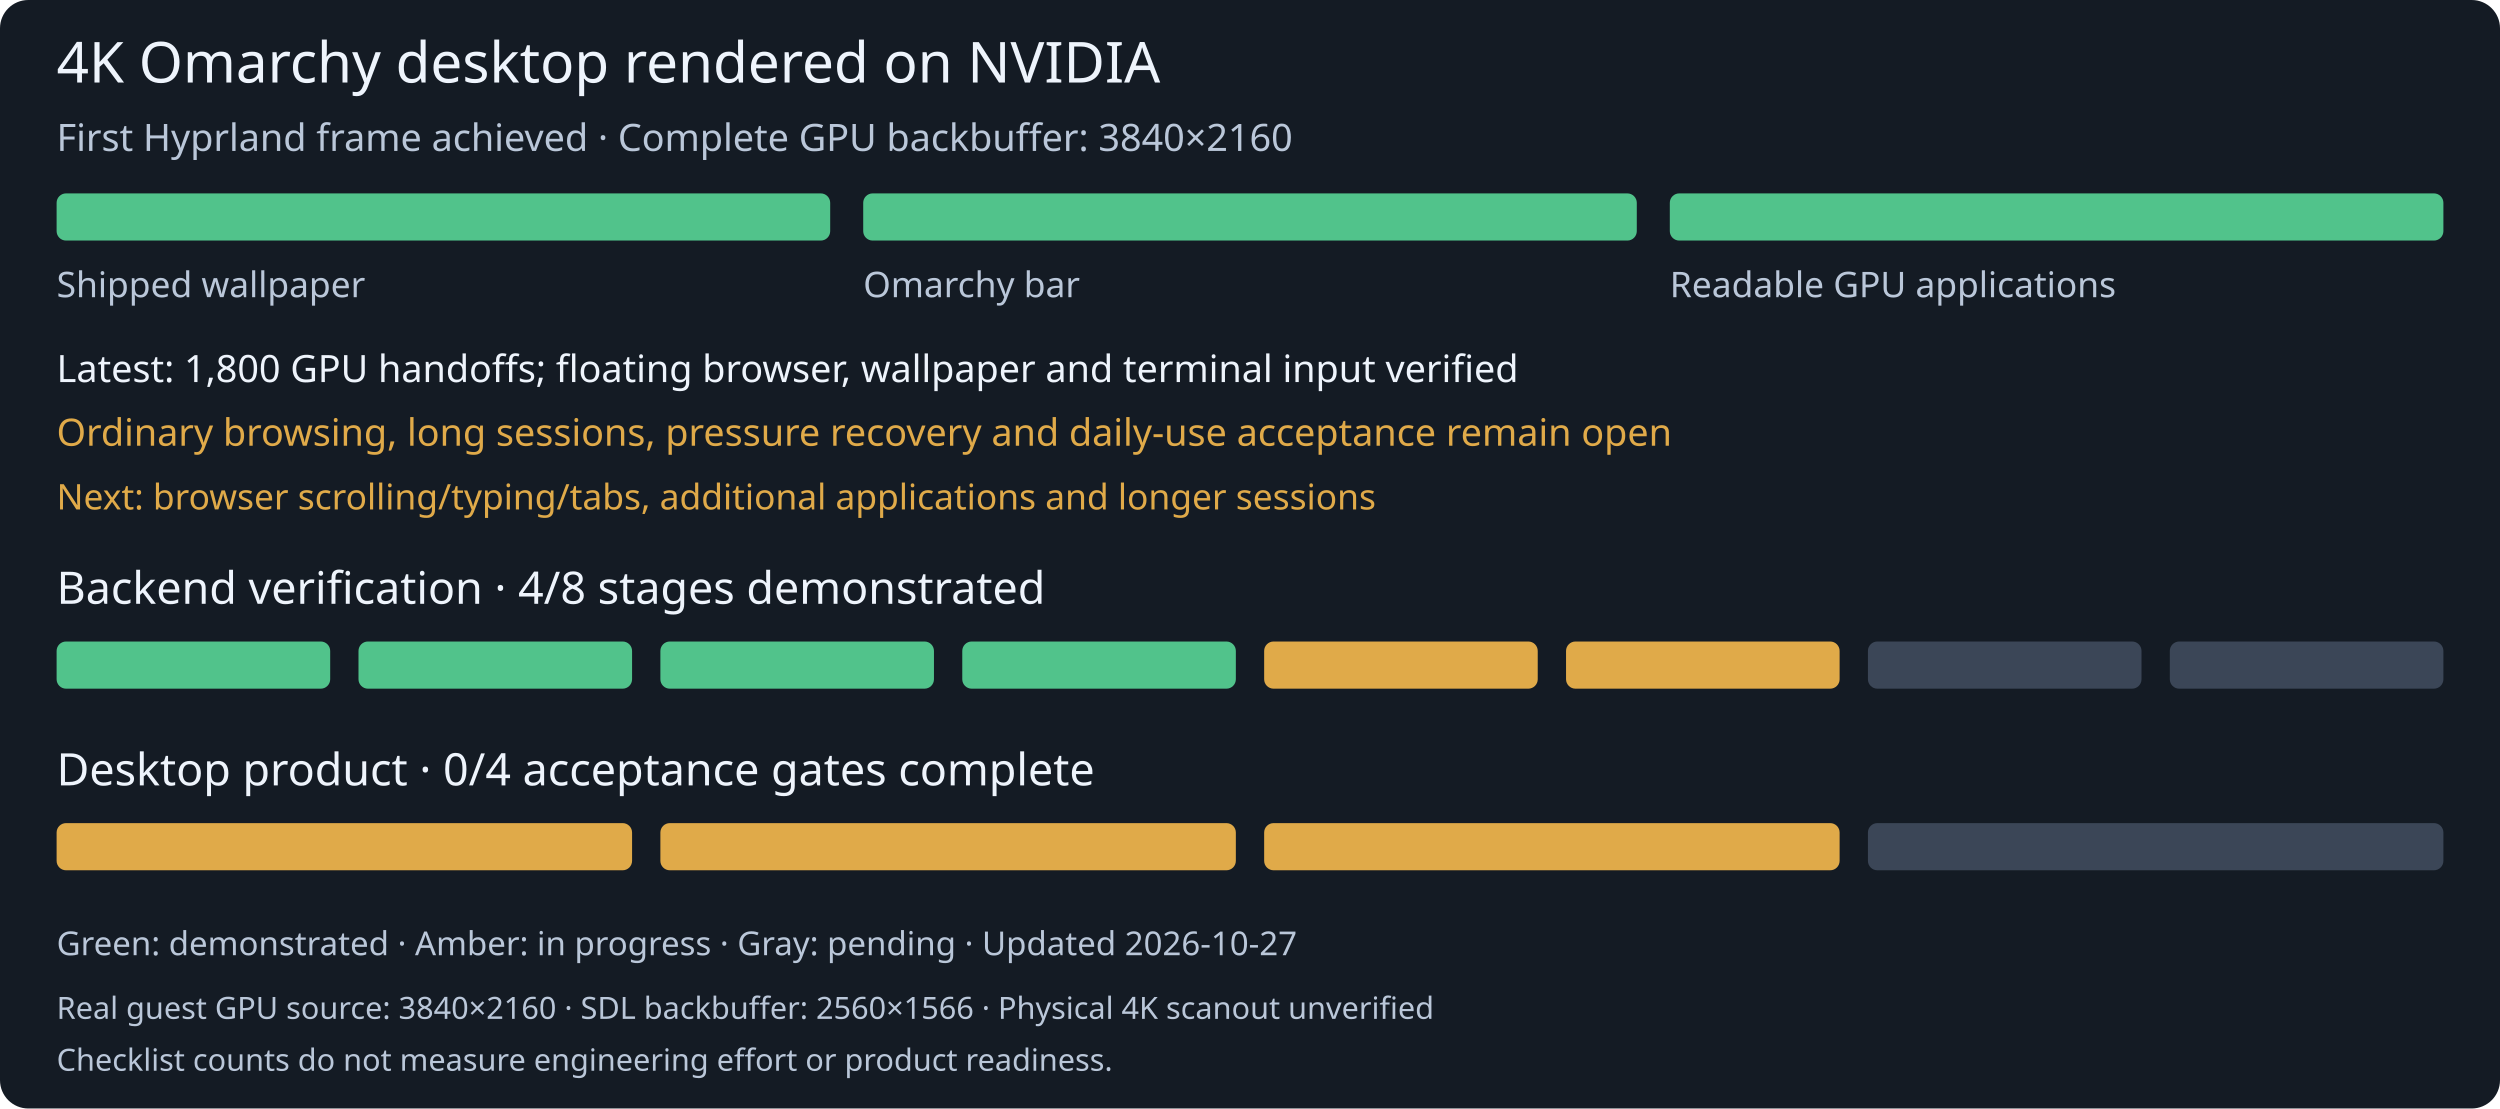
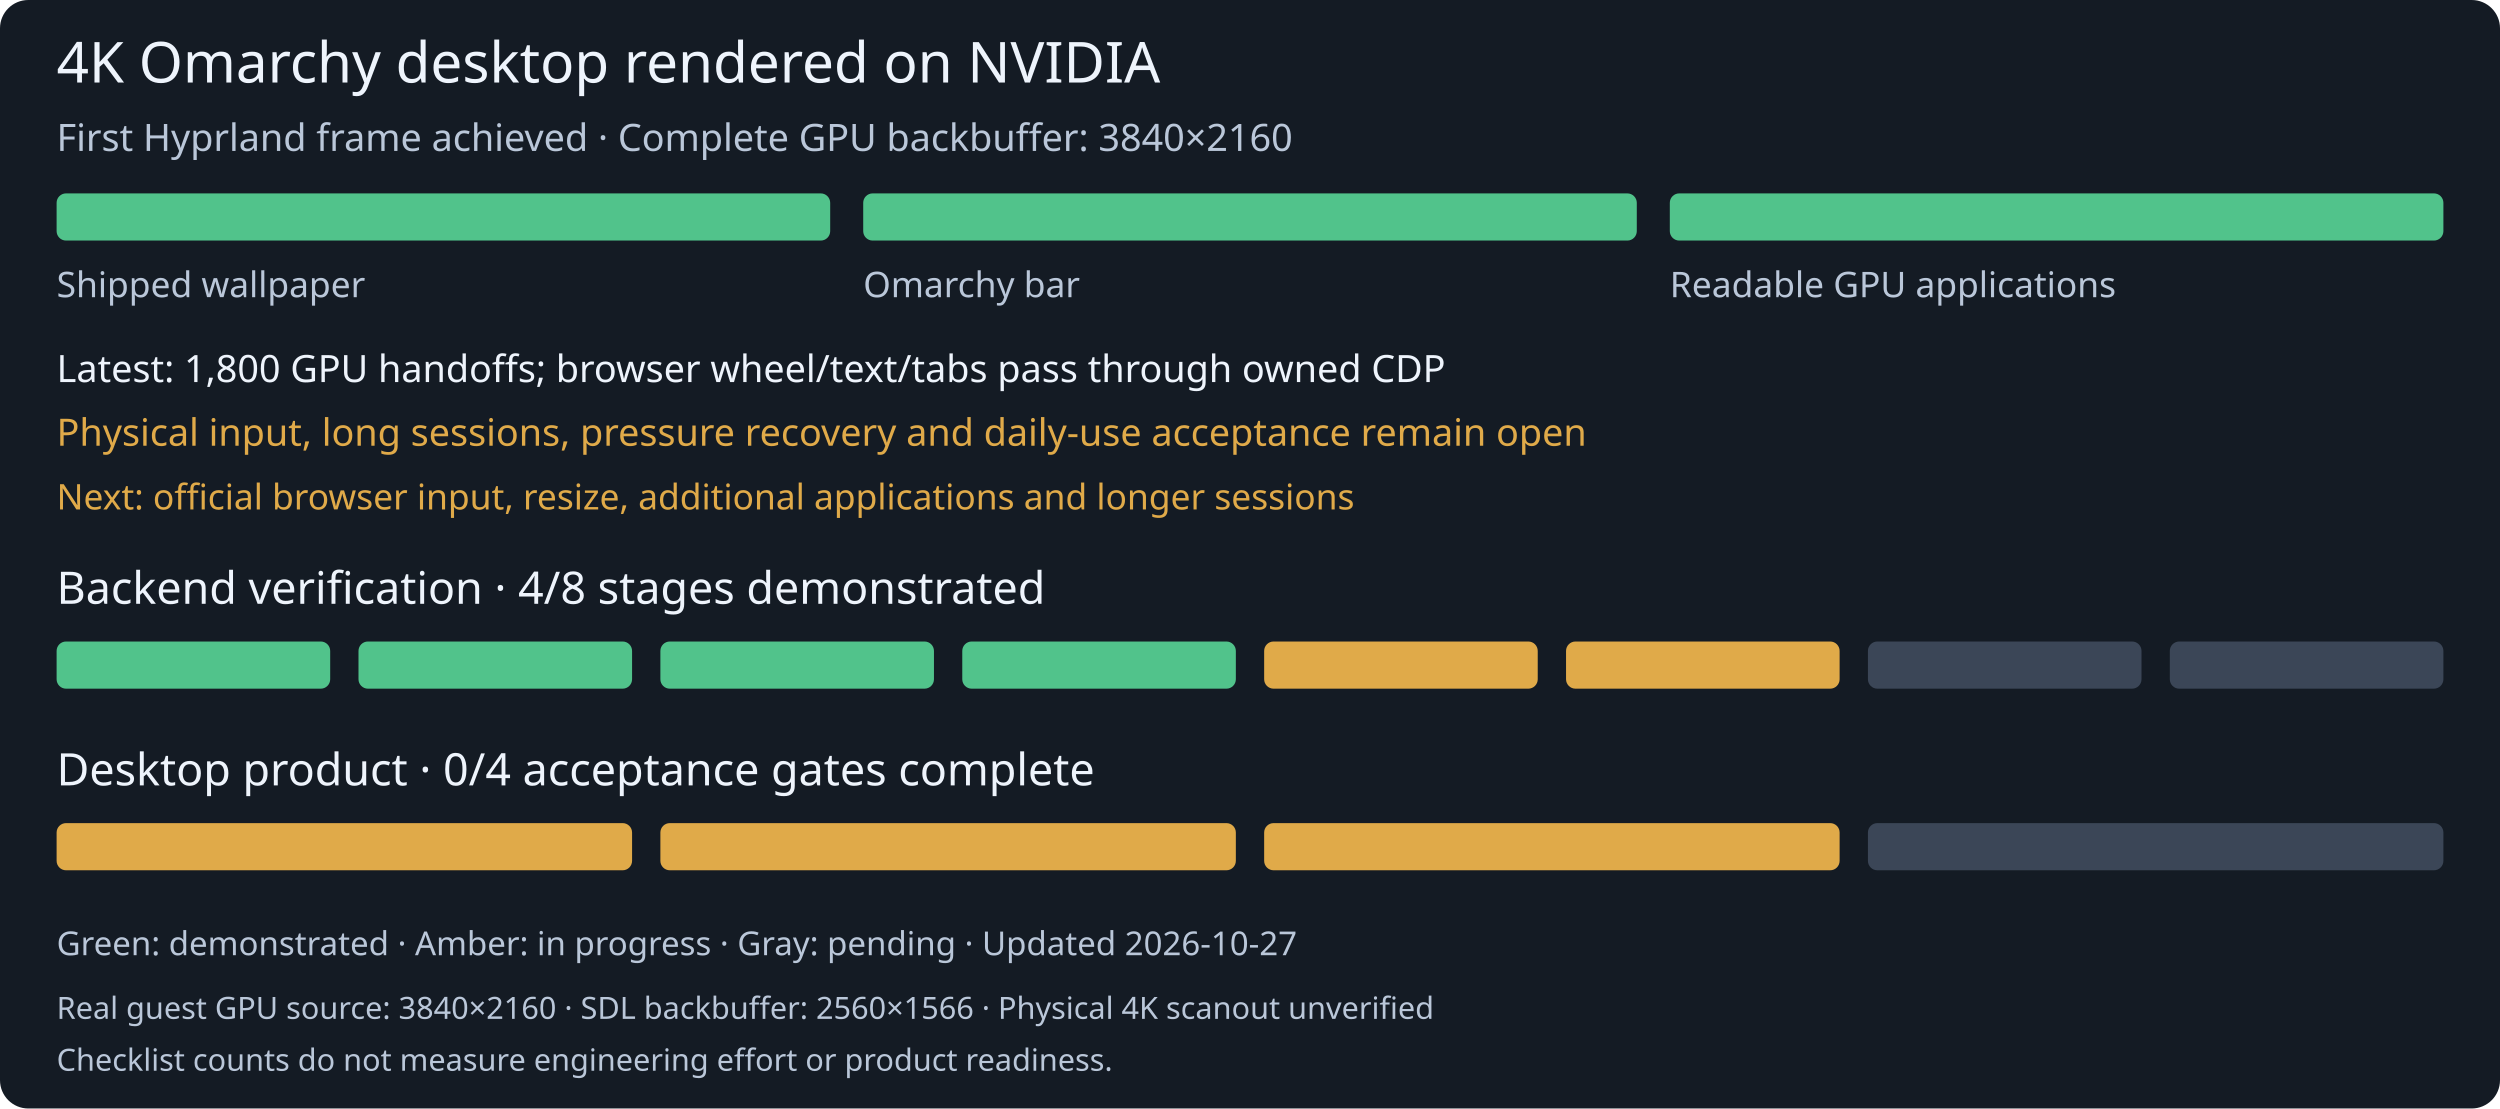
<svg xmlns="http://www.w3.org/2000/svg" width="1060" height="470" viewBox="0 0 1060 470" role="img" aria-labelledby="title desc">
  <rect width="1060" height="470" rx="12" fill="#141b24" />
  <g font-family="sans-serif">
    <text x="24" y="35" fill="#eef4fc" font-size="24">4K Omarchy desktop rendered on NVIDIA</text>
    <text x="24" y="64" fill="#bac7d9" font-size="16">First Hyprland frame achieved · Complete GPU backbuffer: 3840×2160</text>
    <g transform="translate(24 82)" fill="#51c38b">
      <rect width="328" height="20" rx="4" />
      <rect x="342" width="328" height="20" rx="4" />
      <rect x="684" width="328" height="20" rx="4" />
    </g>
    <g fill="#bac7d9" font-size="15">
      <text x="24" y="126">Shipped wallpaper</text>
      <text x="366" y="126">Omarchy bar</text>
      <text x="708" y="126">Readable GPU applications</text>
    </g>
-     <text x="24" y="162" fill="#eef4fc" font-size="16">Latest: 1,800 GPU handoffs; floating browser, wallpaper and terminal input verified</text>
-     <text x="24" y="189" fill="#e0aa49" font-size="16">Ordinary browsing, long sessions, pressure recovery and daily-use acceptance remain open</text>
-     <text x="24" y="216" fill="#e0aa49" font-size="15">Next: browser scrolling/typing/tabs, additional applications and longer sessions</text>
+     <text x="24" y="162" fill="#eef4fc" font-size="16">Latest: 1,800 GPU handoffs; browser wheel/text/tabs pass through owned CDP</text>
+     <text x="24" y="189" fill="#e0aa49" font-size="16">Physical input, long sessions, pressure recovery and daily-use acceptance remain open</text>
+     <text x="24" y="216" fill="#e0aa49" font-size="15">Next: official browser input, resize, additional applications and longer sessions</text>
    <text x="24" y="256" fill="#eef4fc" font-size="19">Backend verification · 4/8 stages demonstrated</text>
    <g transform="translate(24 272)">
      <rect width="116" height="20" rx="4" fill="#51c38b" />
      <rect x="128" width="116" height="20" rx="4" fill="#51c38b" />
      <rect x="256" width="116" height="20" rx="4" fill="#51c38b" />
      <rect x="384" width="116" height="20" rx="4" fill="#51c38b" />
      <rect x="512" width="116" height="20" rx="4" fill="#e0aa49" />
      <rect x="640" width="116" height="20" rx="4" fill="#e0aa49" />
      <rect x="768" width="116" height="20" rx="4" fill="#3b4657" />
      <rect x="896" width="116" height="20" rx="4" fill="#3b4657" />
    </g>
    <text x="24" y="333" fill="#eef4fc" font-size="19">Desktop product · 0/4 acceptance gates complete</text>
    <g transform="translate(24 349)">
      <rect width="244" height="20" rx="4" fill="#e0aa49" />
      <rect x="256" width="244" height="20" rx="4" fill="#e0aa49" />
      <rect x="512" width="244" height="20" rx="4" fill="#e0aa49" />
      <rect x="768" width="244" height="20" rx="4" fill="#3b4657" />
    </g>
    <text x="24" y="405" fill="#bac7d9" font-size="14">Green: demonstrated · Amber: in progress · Gray: pending · Updated 2026-10-27</text>
    <text x="24" y="432" fill="#bac7d9" font-size="13">Real guest GPU source: 3840×2160 · SDL backbuffer: 2560×1566 · Physical 4K scanout unverified</text>
    <text x="24" y="454" fill="#bac7d9" font-size="13">Checklist counts do not measure engineering effort or product readiness.</text>
  </g>
</svg>
